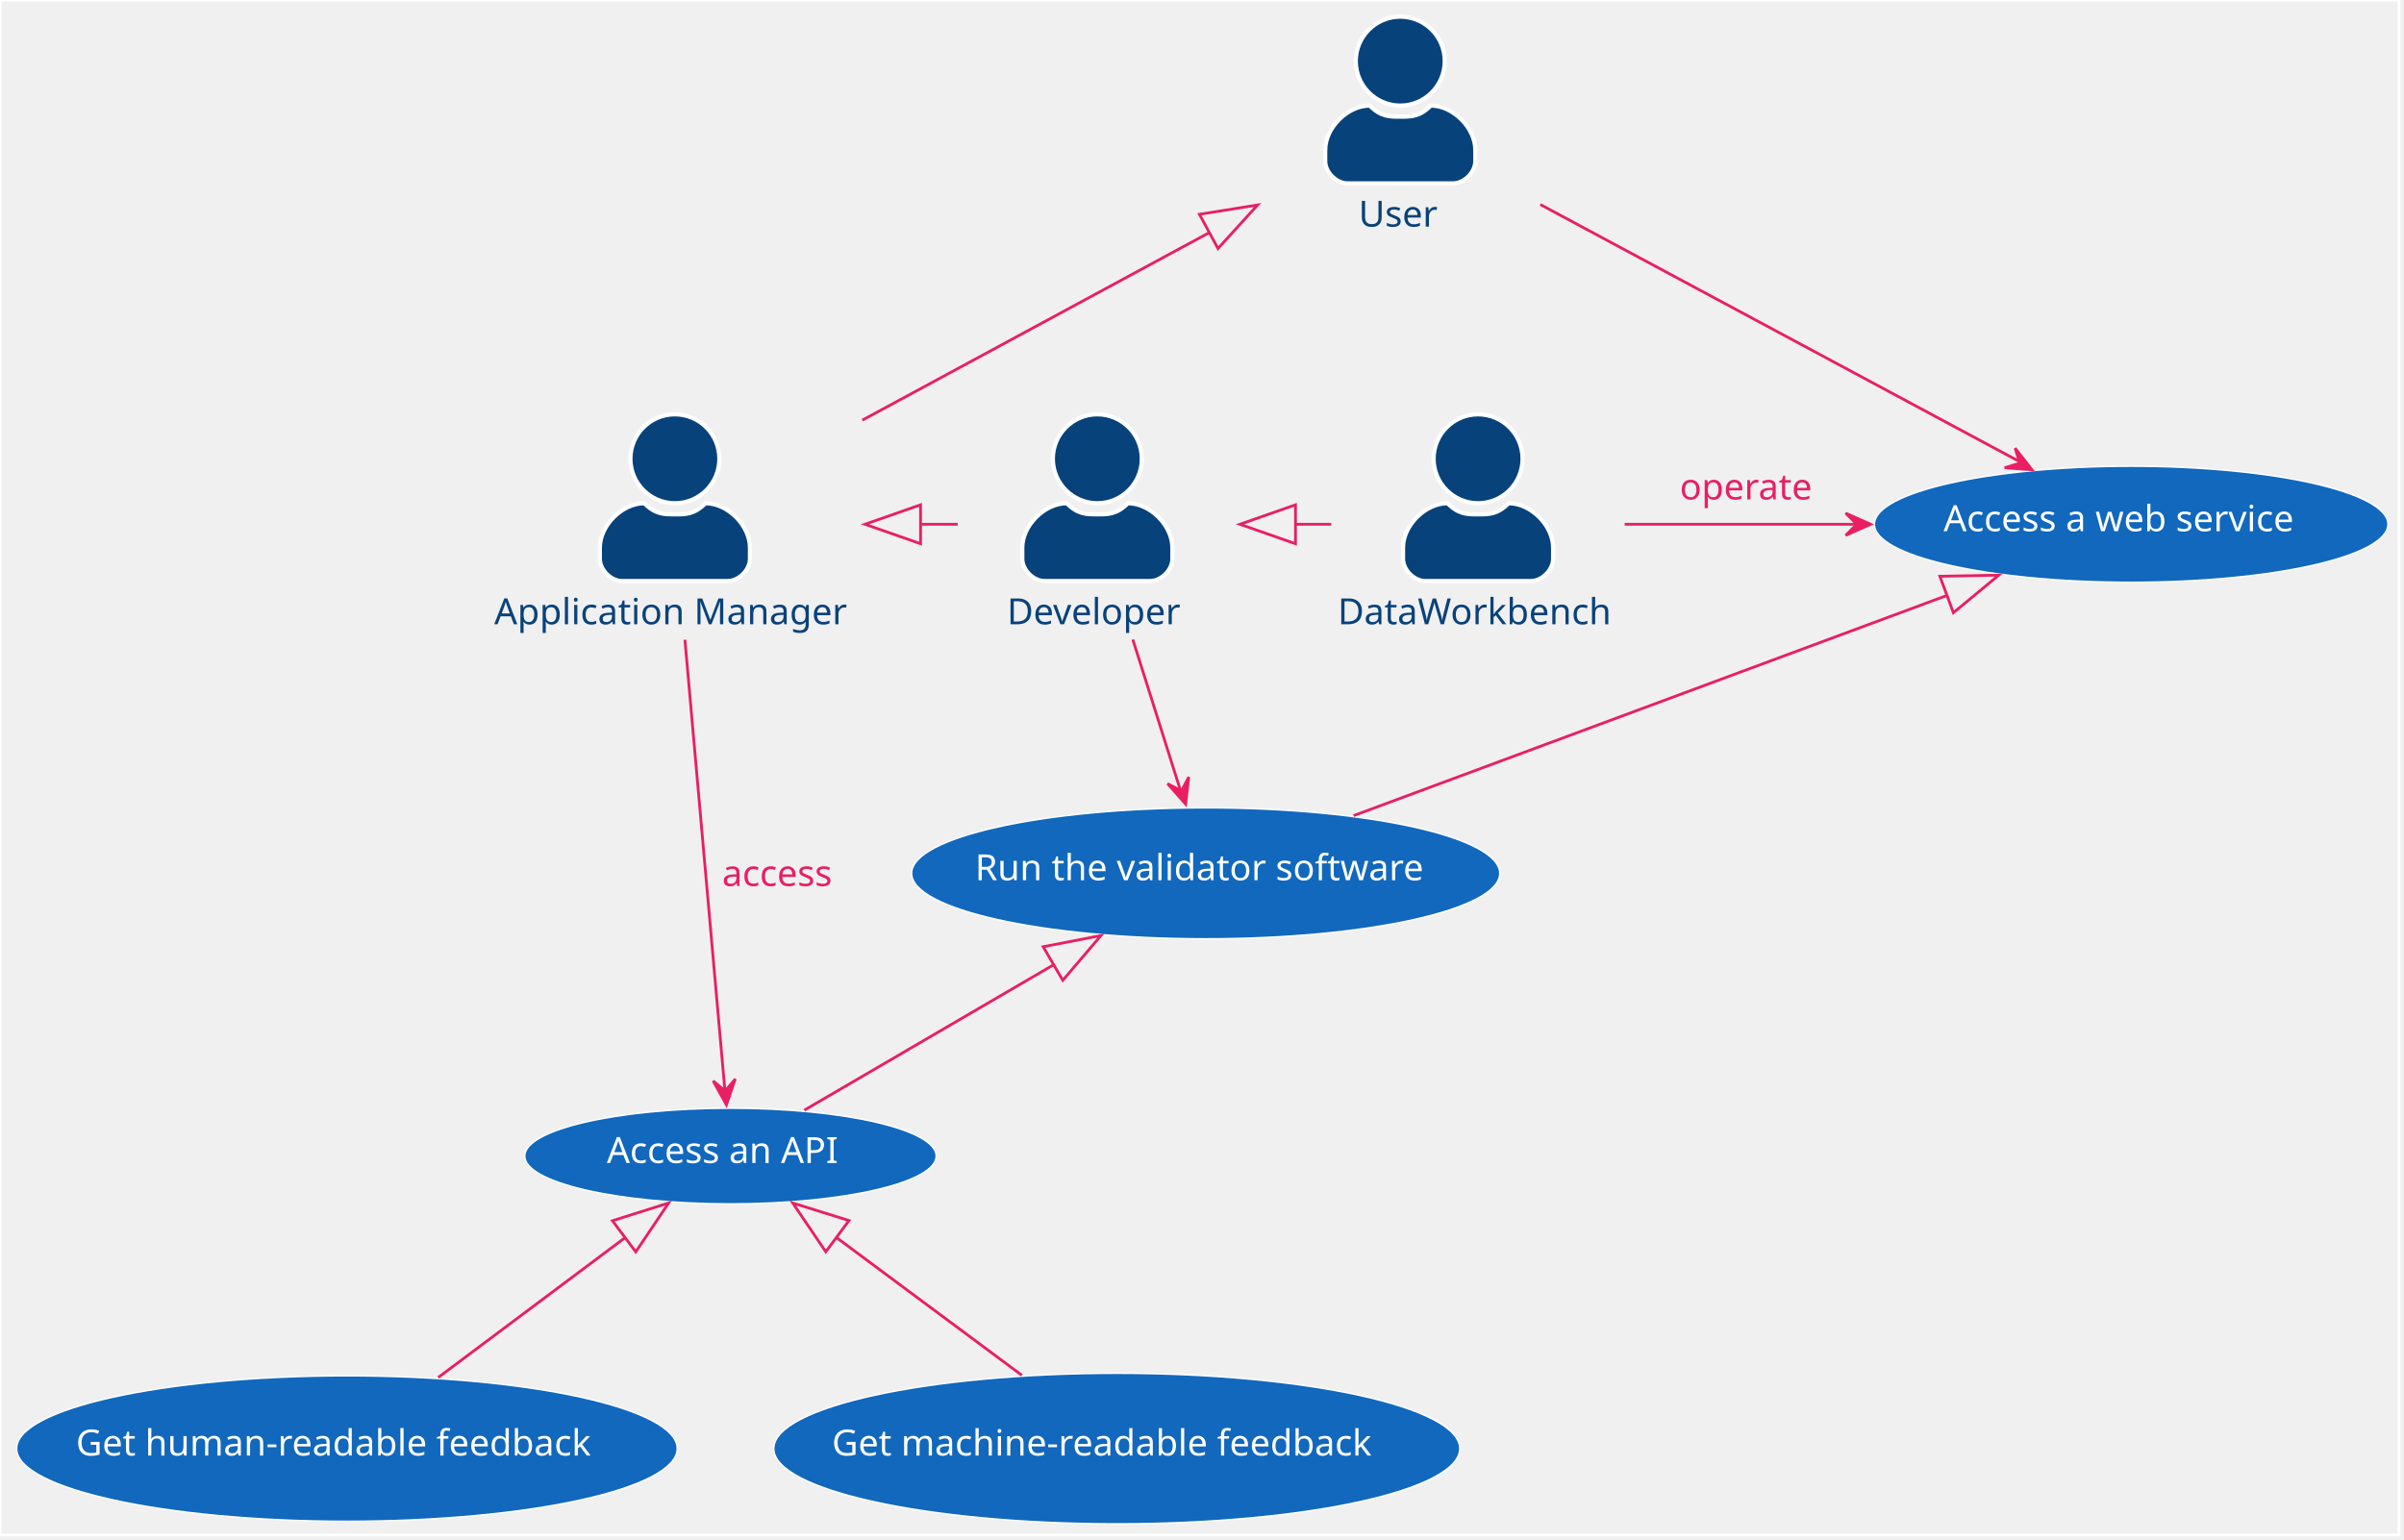
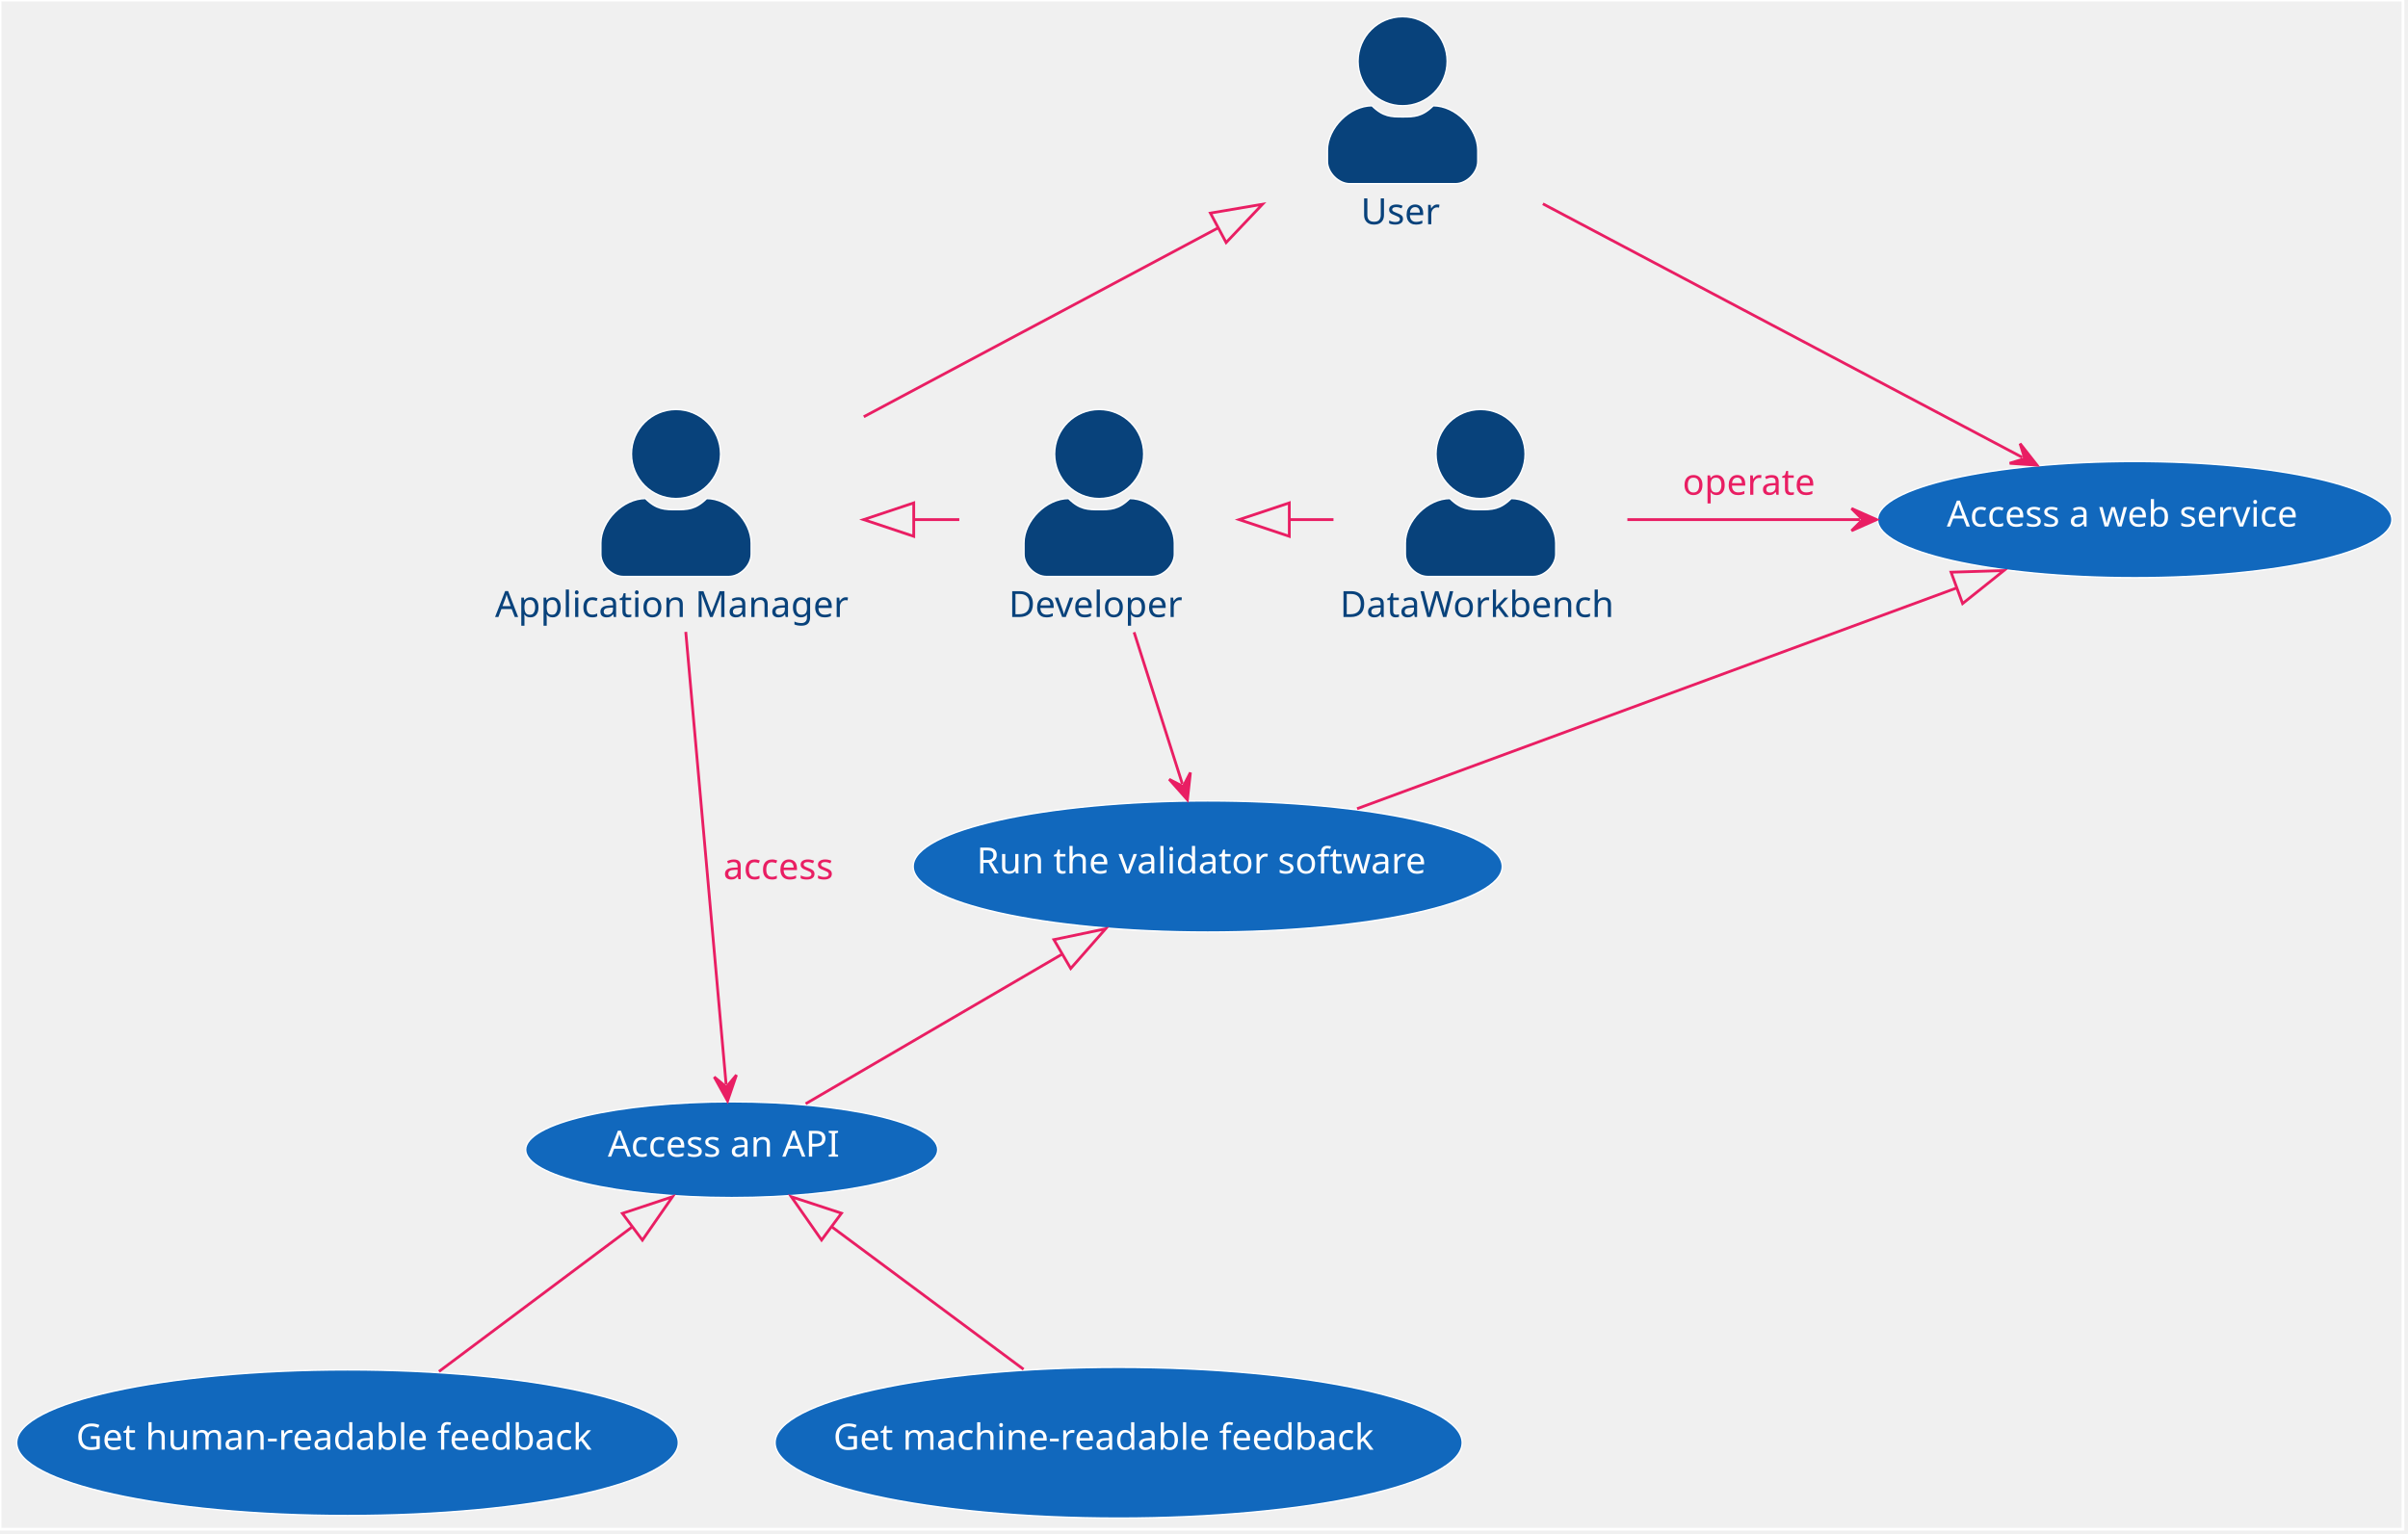
- <svg xmlns="http://www.w3.org/2000/svg" contentStyleType="text/css" height="554px" preserveAspectRatio="none" style="width:865px;height:554px;" version="1.1" viewBox="0 0 865 554" width="865px" zoomAndPan="magnify">
+ <svg xmlns="http://www.w3.org/2000/svg" contentStyleType="text/css" height="551px" preserveAspectRatio="none" style="width:865px;height:551px;" version="1.1" viewBox="0 0 865 551" width="865px" zoomAndPan="magnify">
  <defs />
  <g>
-     <rect fill="none" height="552.463" style="stroke:#FFFFFF;stroke-width:1.0;" width="863.213" x="0" y="0" />
+     <rect fill="none" height="549.463" style="stroke:#FFFFFF;stroke-width:1.0;" width="863.213" x="0" y="0" />
    <g id="elem_user">
-       <ellipse cx="503.84" cy="22" fill="#08427B" rx="16" ry="16" style="stroke:#FFFFFF;stroke-width:1.5;" />
-       <path d="M503.84,42 C507.84,42 510.84,42 514.84,38 C522.84,38 530.84,46 530.84,54 L530.84,58 C530.84,62 526.84,66 522.84,66 L484.84,66 C480.84,66 476.84,62 476.84,58 L476.84,54 C476.84,46 484.84,38 492.84,38 C496.84,42 499.84,42 503.84,42 " fill="#08427B" style="stroke:#FFFFFF;stroke-width:1.5;" />
-       <text fill="#08427B" font-family="sans-serif" font-size="13" lengthAdjust="spacing" textLength="30" x="488.84" y="81.567">User</text>
+       <ellipse cx="503.84" cy="22" fill="#08427B" rx="16" ry="16" style="stroke:#FFFFFF;stroke-width:0.5;" />
+       <path d="M503.84,42 C507.84,42 510.84,42 514.84,38 C522.84,38 530.84,46 530.84,54 L530.84,58 C530.84,62 526.84,66 522.84,66 L484.84,66 C480.84,66 476.84,62 476.84,58 L476.84,54 C476.84,46 484.84,38 492.84,38 C496.84,42 499.84,42 503.84,42 " fill="#08427B" style="stroke:#FFFFFF;stroke-width:0.5;" />
+       <text fill="#08427B" font-family="sans-serif" font-size="13" lengthAdjust="spacing" textLength="30" x="488.84" y="80.567">User</text>
    </g>
    <g id="elem_developer">
-       <ellipse cx="394.84" cy="165.13" fill="#08427B" rx="16" ry="16" style="stroke:#FFFFFF;stroke-width:1.5;" />
-       <path d="M394.84,185.13 C398.84,185.13 401.84,185.13 405.84,181.13 C413.84,181.13 421.84,189.13 421.84,197.13 L421.84,201.13 C421.84,205.13 417.84,209.13 413.84,209.13 L375.84,209.13 C371.84,209.13 367.84,205.13 367.84,201.13 L367.84,197.13 C367.84,189.13 375.84,181.13 383.84,181.13 C387.84,185.13 390.84,185.13 394.84,185.13 " fill="#08427B" style="stroke:#FFFFFF;stroke-width:1.5;" />
-       <text fill="#08427B" font-family="sans-serif" font-size="13" lengthAdjust="spacing" textLength="65" x="362.34" y="224.697">Developer</text>
+       <ellipse cx="394.84" cy="163.13" fill="#08427B" rx="16" ry="16" style="stroke:#FFFFFF;stroke-width:0.5;" />
+       <path d="M394.84,183.13 C398.84,183.13 401.84,183.13 405.84,179.13 C413.84,179.13 421.84,187.13 421.84,195.13 L421.84,199.13 C421.84,203.13 417.84,207.13 413.84,207.13 L375.84,207.13 C371.84,207.13 367.84,203.13 367.84,199.13 L367.84,195.13 C367.84,187.13 375.84,179.13 383.84,179.13 C387.84,183.13 390.84,183.13 394.84,183.13 " fill="#08427B" style="stroke:#FFFFFF;stroke-width:0.5;" />
+       <text fill="#08427B" font-family="sans-serif" font-size="13" lengthAdjust="spacing" textLength="65" x="362.34" y="221.697">Developer</text>
    </g>
    <g id="elem_appman">
-       <ellipse cx="242.84" cy="165.13" fill="#08427B" rx="16" ry="16" style="stroke:#FFFFFF;stroke-width:1.5;" />
-       <path d="M242.84,185.13 C246.84,185.13 249.84,185.13 253.84,181.13 C261.84,181.13 269.84,189.13 269.84,197.13 L269.84,201.13 C269.84,205.13 265.84,209.13 261.84,209.13 L223.84,209.13 C219.84,209.13 215.84,205.13 215.84,201.13 L215.84,197.13 C215.84,189.13 223.84,181.13 231.84,181.13 C235.84,185.13 238.84,185.13 242.84,185.13 " fill="#08427B" style="stroke:#FFFFFF;stroke-width:1.5;" />
-       <text fill="#08427B" font-family="sans-serif" font-size="13" lengthAdjust="spacing" textLength="130" x="177.84" y="224.697">Application Manager</text>
+       <ellipse cx="242.84" cy="163.13" fill="#08427B" rx="16" ry="16" style="stroke:#FFFFFF;stroke-width:0.5;" />
+       <path d="M242.84,183.13 C246.84,183.13 249.84,183.13 253.84,179.13 C261.84,179.13 269.84,187.13 269.84,195.13 L269.84,199.13 C269.84,203.13 265.84,207.13 261.84,207.13 L223.84,207.13 C219.84,207.13 215.84,203.13 215.84,199.13 L215.84,195.13 C215.84,187.13 223.84,179.13 231.84,179.13 C235.84,183.13 238.84,183.13 242.84,183.13 " fill="#08427B" style="stroke:#FFFFFF;stroke-width:0.5;" />
+       <text fill="#08427B" font-family="sans-serif" font-size="13" lengthAdjust="spacing" textLength="130" x="177.84" y="221.697">Application Manager</text>
    </g>
    <g id="elem_dwb">
-       <ellipse cx="531.84" cy="165.13" fill="#08427B" rx="16" ry="16" style="stroke:#FFFFFF;stroke-width:1.5;" />
-       <path d="M531.84,185.13 C535.84,185.13 538.84,185.13 542.84,181.13 C550.84,181.13 558.84,189.13 558.84,197.13 L558.84,201.13 C558.84,205.13 554.84,209.13 550.84,209.13 L512.84,209.13 C508.84,209.13 504.84,205.13 504.84,201.13 L504.84,197.13 C504.84,189.13 512.84,181.13 520.84,181.13 C524.84,185.13 527.84,185.13 531.84,185.13 " fill="#08427B" style="stroke:#FFFFFF;stroke-width:1.5;" />
-       <text fill="#08427B" font-family="sans-serif" font-size="13" lengthAdjust="spacing" textLength="101" x="481.34" y="224.697">DataWorkbench</text>
+       <ellipse cx="531.84" cy="163.13" fill="#08427B" rx="16" ry="16" style="stroke:#FFFFFF;stroke-width:0.5;" />
+       <path d="M531.84,183.13 C535.84,183.13 538.84,183.13 542.84,179.13 C550.84,179.13 558.84,187.13 558.84,195.13 L558.84,199.13 C558.84,203.13 554.84,207.13 550.84,207.13 L512.84,207.13 C508.84,207.13 504.84,203.13 504.84,199.13 L504.84,195.13 C504.84,187.13 512.84,179.13 520.84,179.13 C524.84,183.13 527.84,183.13 531.84,183.13 " fill="#08427B" style="stroke:#FFFFFF;stroke-width:0.5;" />
+       <text fill="#08427B" font-family="sans-serif" font-size="13" lengthAdjust="spacing" textLength="101" x="481.34" y="221.697">DataWorkbench</text>
    </g>
    <g id="elem_hfeedback">
-       <ellipse cx="124.837" cy="521.377" fill="#1168BD" rx="118.837" ry="26.167" style="stroke:#FFFFFF;stroke-width:0.5;" />
-       <text fill="#FFFFFF" font-family="sans-serif" font-size="13" lengthAdjust="spacing" textLength="195" x="27.337" y="523.878">Get human-readable feedback</text>
+       <ellipse cx="124.837" cy="518.377" fill="#1168BD" rx="118.837" ry="26.167" style="stroke:#FFFFFF;stroke-width:0.5;" />
+       <text fill="#FFFFFF" font-family="sans-serif" font-size="13" lengthAdjust="spacing" textLength="195" x="27.337" y="520.878">Get human-readable feedback</text>
    </g>
    <g id="elem_mfeedback">
-       <ellipse cx="401.838" cy="521.382" fill="#1168BD" rx="123.408" ry="27.082" style="stroke:#FFFFFF;stroke-width:0.5;" />
-       <text fill="#FFFFFF" font-family="sans-serif" font-size="13" lengthAdjust="spacing" textLength="205" x="299.338" y="523.882">Get machine-readable feedback</text>
+       <ellipse cx="401.838" cy="518.382" fill="#1168BD" rx="123.408" ry="27.082" style="stroke:#FFFFFF;stroke-width:0.5;" />
+       <text fill="#FFFFFF" font-family="sans-serif" font-size="13" lengthAdjust="spacing" textLength="205" x="299.338" y="520.882">Get machine-readable feedback</text>
    </g>
    <g id="elem_api">
-       <ellipse cx="262.842" cy="416.094" fill="#1168BD" rx="74.022" ry="17.204" style="stroke:#FFFFFF;stroke-width:0.5;" />
-       <text fill="#FFFFFF" font-family="sans-serif" font-size="13" lengthAdjust="spacing" textLength="89" x="218.342" y="418.595">Access an API</text>
+       <ellipse cx="262.842" cy="413.094" fill="#1168BD" rx="74.022" ry="17.204" style="stroke:#FFFFFF;stroke-width:0.5;" />
+       <text fill="#FFFFFF" font-family="sans-serif" font-size="13" lengthAdjust="spacing" textLength="89" x="218.342" y="415.595">Access an API</text>
    </g>
    <g id="elem_run">
-       <ellipse cx="433.835" cy="314.331" fill="#1168BD" rx="105.805" ry="23.561" style="stroke:#FFFFFF;stroke-width:0.5;" />
-       <text fill="#FFFFFF" font-family="sans-serif" font-size="13" lengthAdjust="spacing" textLength="166" x="350.835" y="316.832">Run the validator software</text>
+       <ellipse cx="433.835" cy="311.331" fill="#1168BD" rx="105.805" ry="23.561" style="stroke:#FFFFFF;stroke-width:0.5;" />
+       <text fill="#FFFFFF" font-family="sans-serif" font-size="13" lengthAdjust="spacing" textLength="166" x="350.835" y="313.832">Run the validator software</text>
    </g>
    <g id="elem_ws">
-       <ellipse cx="766.837" cy="188.695" fill="#1168BD" rx="92.376" ry="20.875" style="stroke:#FFFFFF;stroke-width:0.5;" />
-       <text fill="#FFFFFF" font-family="sans-serif" font-size="13" lengthAdjust="spacing" textLength="135" x="699.337" y="191.196">Access a web service</text>
+       <ellipse cx="766.837" cy="186.695" fill="#1168BD" rx="92.376" ry="20.875" style="stroke:#FFFFFF;stroke-width:0.5;" />
+       <text fill="#FFFFFF" font-family="sans-serif" font-size="13" lengthAdjust="spacing" textLength="135" x="699.337" y="189.196">Access a web service</text>
    </g>
    <g id="link_user_appman">
-       <path d="M435.14,83.71 C396.57,104.57 348.64,130.49 310.28,151.23 " fill="none" id="user-backto-appman" style="stroke:#E91E63;stroke-width:1.0;" />
-       <polygon fill="none" points="431.59,77.13,452.51,73.78,438.25,89.45,431.59,77.13" style="stroke:#E91E63;stroke-width:1.0;" />
+       <path d="M437.627,81.86 C396.897,103.58 355.02,125.9 310.28,149.74 " fill="none" id="user-backto-appman" style="stroke:#E91E63;stroke-width:1.0;" />
+       <polygon fill="none" points="453.51,73.39,434.804,76.566,440.45,87.154,453.51,73.39" style="stroke:#E91E63;stroke-width:1.0;" />
    </g>
    <g id="link_appman_developer">
-       <path d="M331.17,188.7 C335.65,188.7 340.12,188.7 344.6,188.7 " fill="none" id="appman-backto-developer" style="stroke:#E91E63;stroke-width:1.0;" />
-       <polygon fill="none" points="331.23,195.7,311.23,188.7,331.23,181.7,331.23,195.7" style="stroke:#E91E63;stroke-width:1.0;" />
+       <path d="M328.23,186.7 C339.68,186.7 333.14,186.7 344.6,186.7 " fill="none" id="appman-backto-developer" style="stroke:#E91E63;stroke-width:1.0;" />
+       <polygon fill="none" points="310.23,186.7,328.23,192.7,328.23,180.7,310.23,186.7" style="stroke:#E91E63;stroke-width:1.0;" />
    </g>
    <g id="link_developer_dwb">
-       <path d="M466.04,188.7 C470.36,188.7 474.69,188.7 479.01,188.7 " fill="none" id="developer-backto-dwb" style="stroke:#E91E63;stroke-width:1.0;" />
-       <polygon fill="none" points="466.14,195.7,446.14,188.7,466.14,181.7,466.14,195.7" style="stroke:#E91E63;stroke-width:1.0;" />
+       <path d="M463.14,186.7 C474.43,186.7 467.72,186.7 479.01,186.7 " fill="none" id="developer-backto-dwb" style="stroke:#E91E63;stroke-width:1.0;" />
+       <polygon fill="none" points="445.14,186.7,463.14,192.7,463.14,180.7,445.14,186.7" style="stroke:#E91E63;stroke-width:1.0;" />
    </g>
    <g id="link_api_mfeedback">
-       <path d="M301.09,445.52 C321.94,461.01 347.51,480.01 367.68,495 " fill="none" id="api-backto-mfeedback" style="stroke:#E91E63;stroke-width:1.0;" />
-       <polygon fill="none" points="297.13,450.55,285.25,433,305.48,439.31,297.13,450.55" style="stroke:#E91E63;stroke-width:1.0;" />
+       <path d="M298.697,440.738 C320.937,457.267 341.61,472.62 367.68,492 " fill="none" id="api-backto-mfeedback" style="stroke:#E91E63;stroke-width:1.0;" />
+       <polygon fill="none" points="284.25,430,295.118,445.553,302.276,435.922,284.25,430" style="stroke:#E91E63;stroke-width:1.0;" />
    </g>
    <g id="link_api_hfeedback">
-       <path d="M224.92,445.47 C203.85,461.24 177.89,480.67 157.69,495.79 " fill="none" id="api-backto-hfeedback" style="stroke:#E91E63;stroke-width:1.0;" />
-       <polygon fill="none" points="220.37,439.38,240.58,433,228.76,450.59,220.37,439.38" style="stroke:#E91E63;stroke-width:1.0;" />
+       <path d="M227.169,440.786 C204.789,457.536 183.68,473.34 157.69,492.79 " fill="none" id="api-backto-hfeedback" style="stroke:#E91E63;stroke-width:1.0;" />
+       <polygon fill="none" points="241.58,430,223.574,435.982,230.764,445.589,241.58,430" style="stroke:#E91E63;stroke-width:1.0;" />
    </g>
    <g id="link_run_api">
-       <path d="M379.37,347.1 C349.32,364.63 313.36,385.62 289.41,399.59 " fill="none" id="run-backto-api" style="stroke:#E91E63;stroke-width:1.0;" />
-       <polygon fill="none" points="375.35,340.76,396.15,336.73,382.41,352.85,375.35,340.76" style="stroke:#E91E63;stroke-width:1.0;" />
+       <path d="M381.602,342.8 C349.222,361.69 318.33,379.72 289.41,396.59 " fill="none" id="run-backto-api" style="stroke:#E91E63;stroke-width:1.0;" />
+       <polygon fill="none" points="397.15,333.73,378.579,337.618,384.626,347.983,397.15,333.73" style="stroke:#E91E63;stroke-width:1.0;" />
    </g>
    <g id="link_ws_run">
-       <path d="M700.58,214.3 C637.9,237.57 545.04,272.04 487.05,293.57 " fill="none" id="ws-backto-run" style="stroke:#E91E63;stroke-width:1.0;" />
-       <polygon fill="none" points="698,207.42,719.18,207.02,702.87,220.54,698,207.42" style="stroke:#E91E63;stroke-width:1.0;" />
+       <path d="M702.938,211.229 C641.718,233.769 551.82,266.88 487.49,290.57 " fill="none" id="ws-backto-run" style="stroke:#E91E63;stroke-width:1.0;" />
+       <polygon fill="none" points="719.83,205.01,700.865,205.599,705.011,216.86,719.83,205.01" style="stroke:#E91E63;stroke-width:1.0;" />
    </g>
    <g id="link_user_ws">
-       <path d="M554.23,73.61 C604.5,100.59 680.71,141.48 726.92,166.28 " fill="none" id="user-to-ws" style="stroke:#E91E63;stroke-width:1.0;" />
-       <polygon fill="#E91E63" points="731.13,169.08,725.086,161.304,726.723,166.719,721.308,168.356,731.13,169.08" style="stroke:#E91E63;stroke-width:1.0;" />
+       <path d="M554.23,73.23 C606.29,100.77 680.856,140.214 726.436,164.325 " fill="none" id="user-to-ws" style="stroke:#E91E63;stroke-width:1.0;" />
+       <polygon fill="#E91E63" points="731.74,167.13,725.655,159.386,727.32,164.792,721.914,166.458,731.74,167.13" style="stroke:#E91E63;stroke-width:1.0;" />
    </g>
    <g id="link_appman_api">
-       <path d="M246.44,230.26 C250.66,277.9 257.52,355.21 260.87,392.95 " fill="none" id="appman-to-api" style="stroke:#E91E63;stroke-width:1.0;" />
-       <polygon fill="#E91E63" points="261.38,397.66,264.568,388.341,260.938,392.68,256.599,389.049,261.38,397.66" style="stroke:#E91E63;stroke-width:1.0;" />
-       <text fill="#E91E63" font-family="sans-serif" font-size="13" lengthAdjust="spacing" textLength="44" x="259.84" y="318.897">access</text>
+       <path d="M246.34,227.04 C250.78,276.82 257.688,354.314 260.828,389.594 " fill="none" id="appman-to-api" style="stroke:#E91E63;stroke-width:1.0;" />
+       <polygon fill="#E91E63" points="261.36,395.57,264.546,386.251,260.917,390.59,256.578,386.96,261.36,395.57" style="stroke:#E91E63;stroke-width:1.0;" />
+       <text fill="#E91E63" font-family="sans-serif" font-size="13" lengthAdjust="spacing" textLength="44" x="259.84" y="315.897">access</text>
    </g>
    <g id="link_developer_run">
-       <path d="M407.61,230.18 C413.28,248.15 419.81,268.86 424.94,285.11 " fill="none" id="developer-to-run" style="stroke:#E91E63;stroke-width:1.0;" />
-       <polygon fill="#E91E63" points="426.62,289.44,427.737,279.655,425.12,284.67,420.105,282.054,426.62,289.44" style="stroke:#E91E63;stroke-width:1.0;" />
+       <path d="M407.39,227.17 C413.72,247.06 419.34,264.753 424.72,281.653 " fill="none" id="developer-to-run" style="stroke:#E91E63;stroke-width:1.0;" />
+       <polygon fill="#E91E63" points="426.54,287.37,427.621,277.581,425.023,282.606,419.998,280.007,426.54,287.37" style="stroke:#E91E63;stroke-width:1.0;" />
    </g>
    <g id="link_dwb_ws">
-       <path d="M584.58,188.7 C609.31,188.7 639.62,188.7 668.37,188.7 " fill="none" id="dwb-to-ws" style="stroke:#E91E63;stroke-width:1.0;" />
-       <polygon fill="#E91E63" points="673.1,188.7,664.1,184.7,668.1,188.7,664.1,192.7,673.1,188.7" style="stroke:#E91E63;stroke-width:1.0;" />
-       <text fill="#E91E63" font-family="sans-serif" font-size="13" lengthAdjust="spacing" textLength="50" x="604.4" y="179.767">operate</text>
+       <path d="M584.58,186.7 C610.96,186.7 637.69,186.7 668.1,186.7 " fill="none" id="dwb-to-ws" style="stroke:#E91E63;stroke-width:1.0;" />
+       <polygon fill="#E91E63" points="674.1,186.7,665.1,182.7,669.1,186.7,665.1,190.7,674.1,186.7" style="stroke:#E91E63;stroke-width:1.0;" />
+       <text fill="#E91E63" font-family="sans-serif" font-size="13" lengthAdjust="spacing" textLength="50" x="604.4" y="177.767">operate</text>
    </g>
  </g>
</svg>
